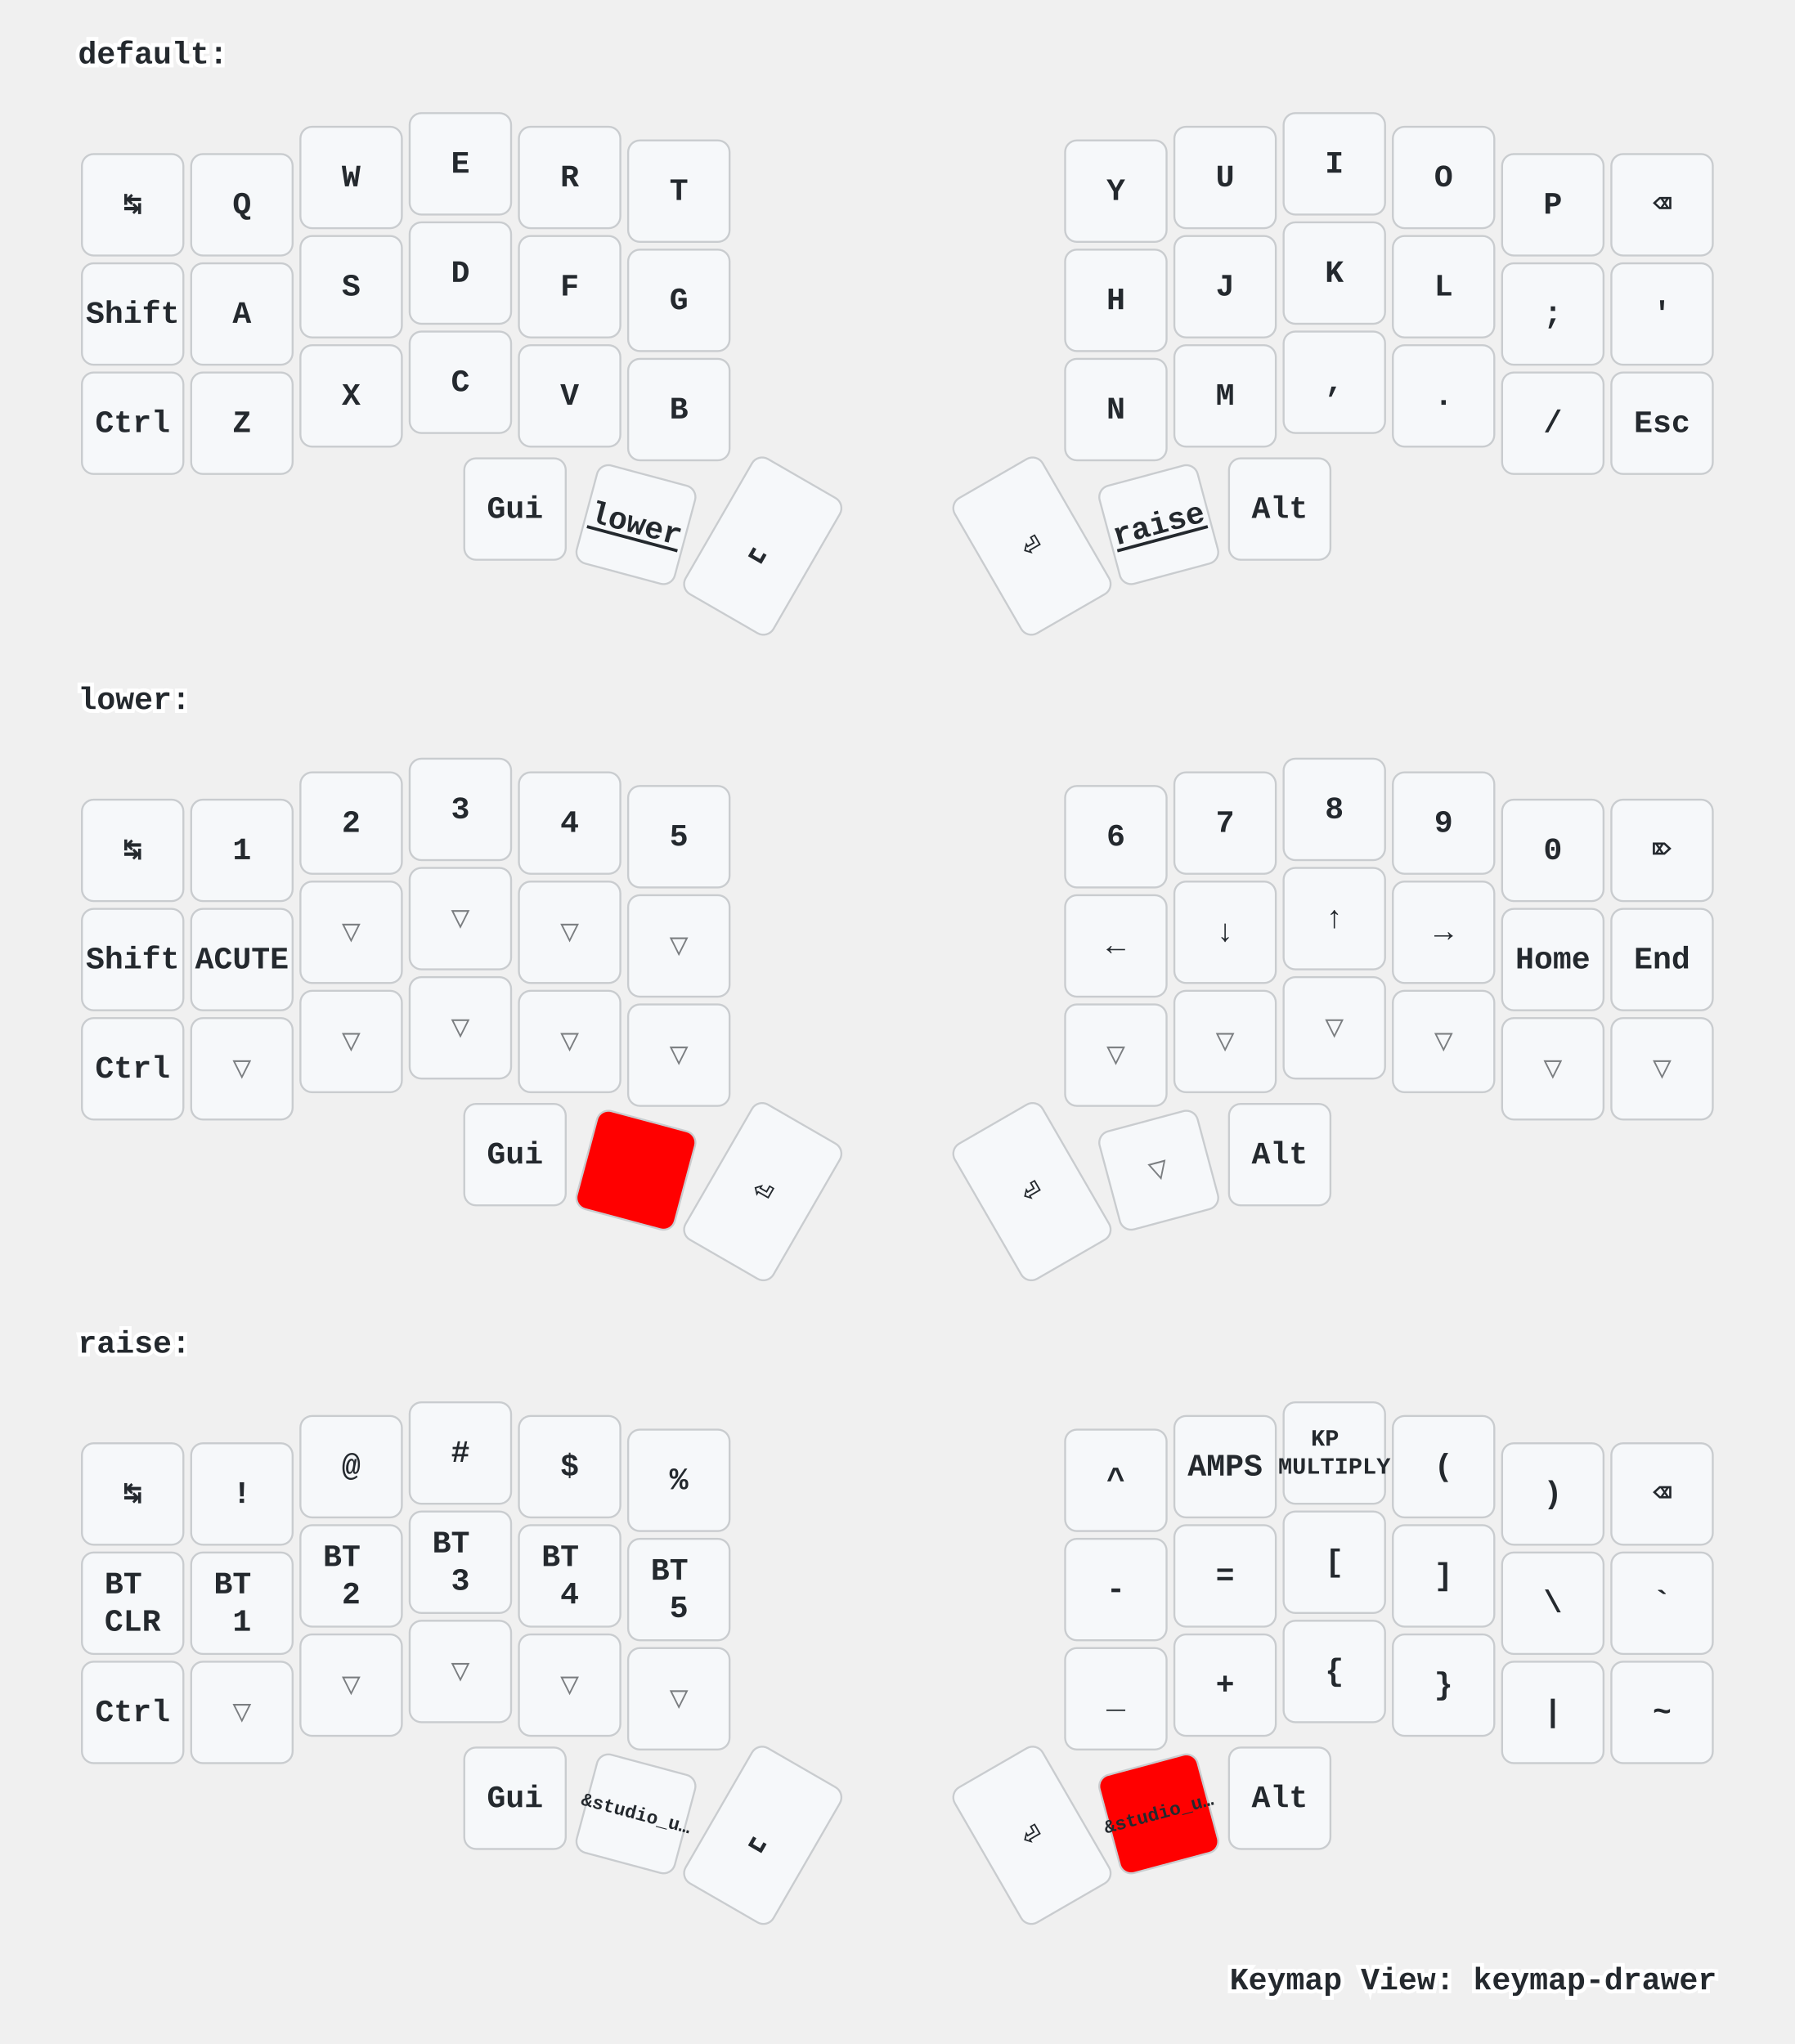
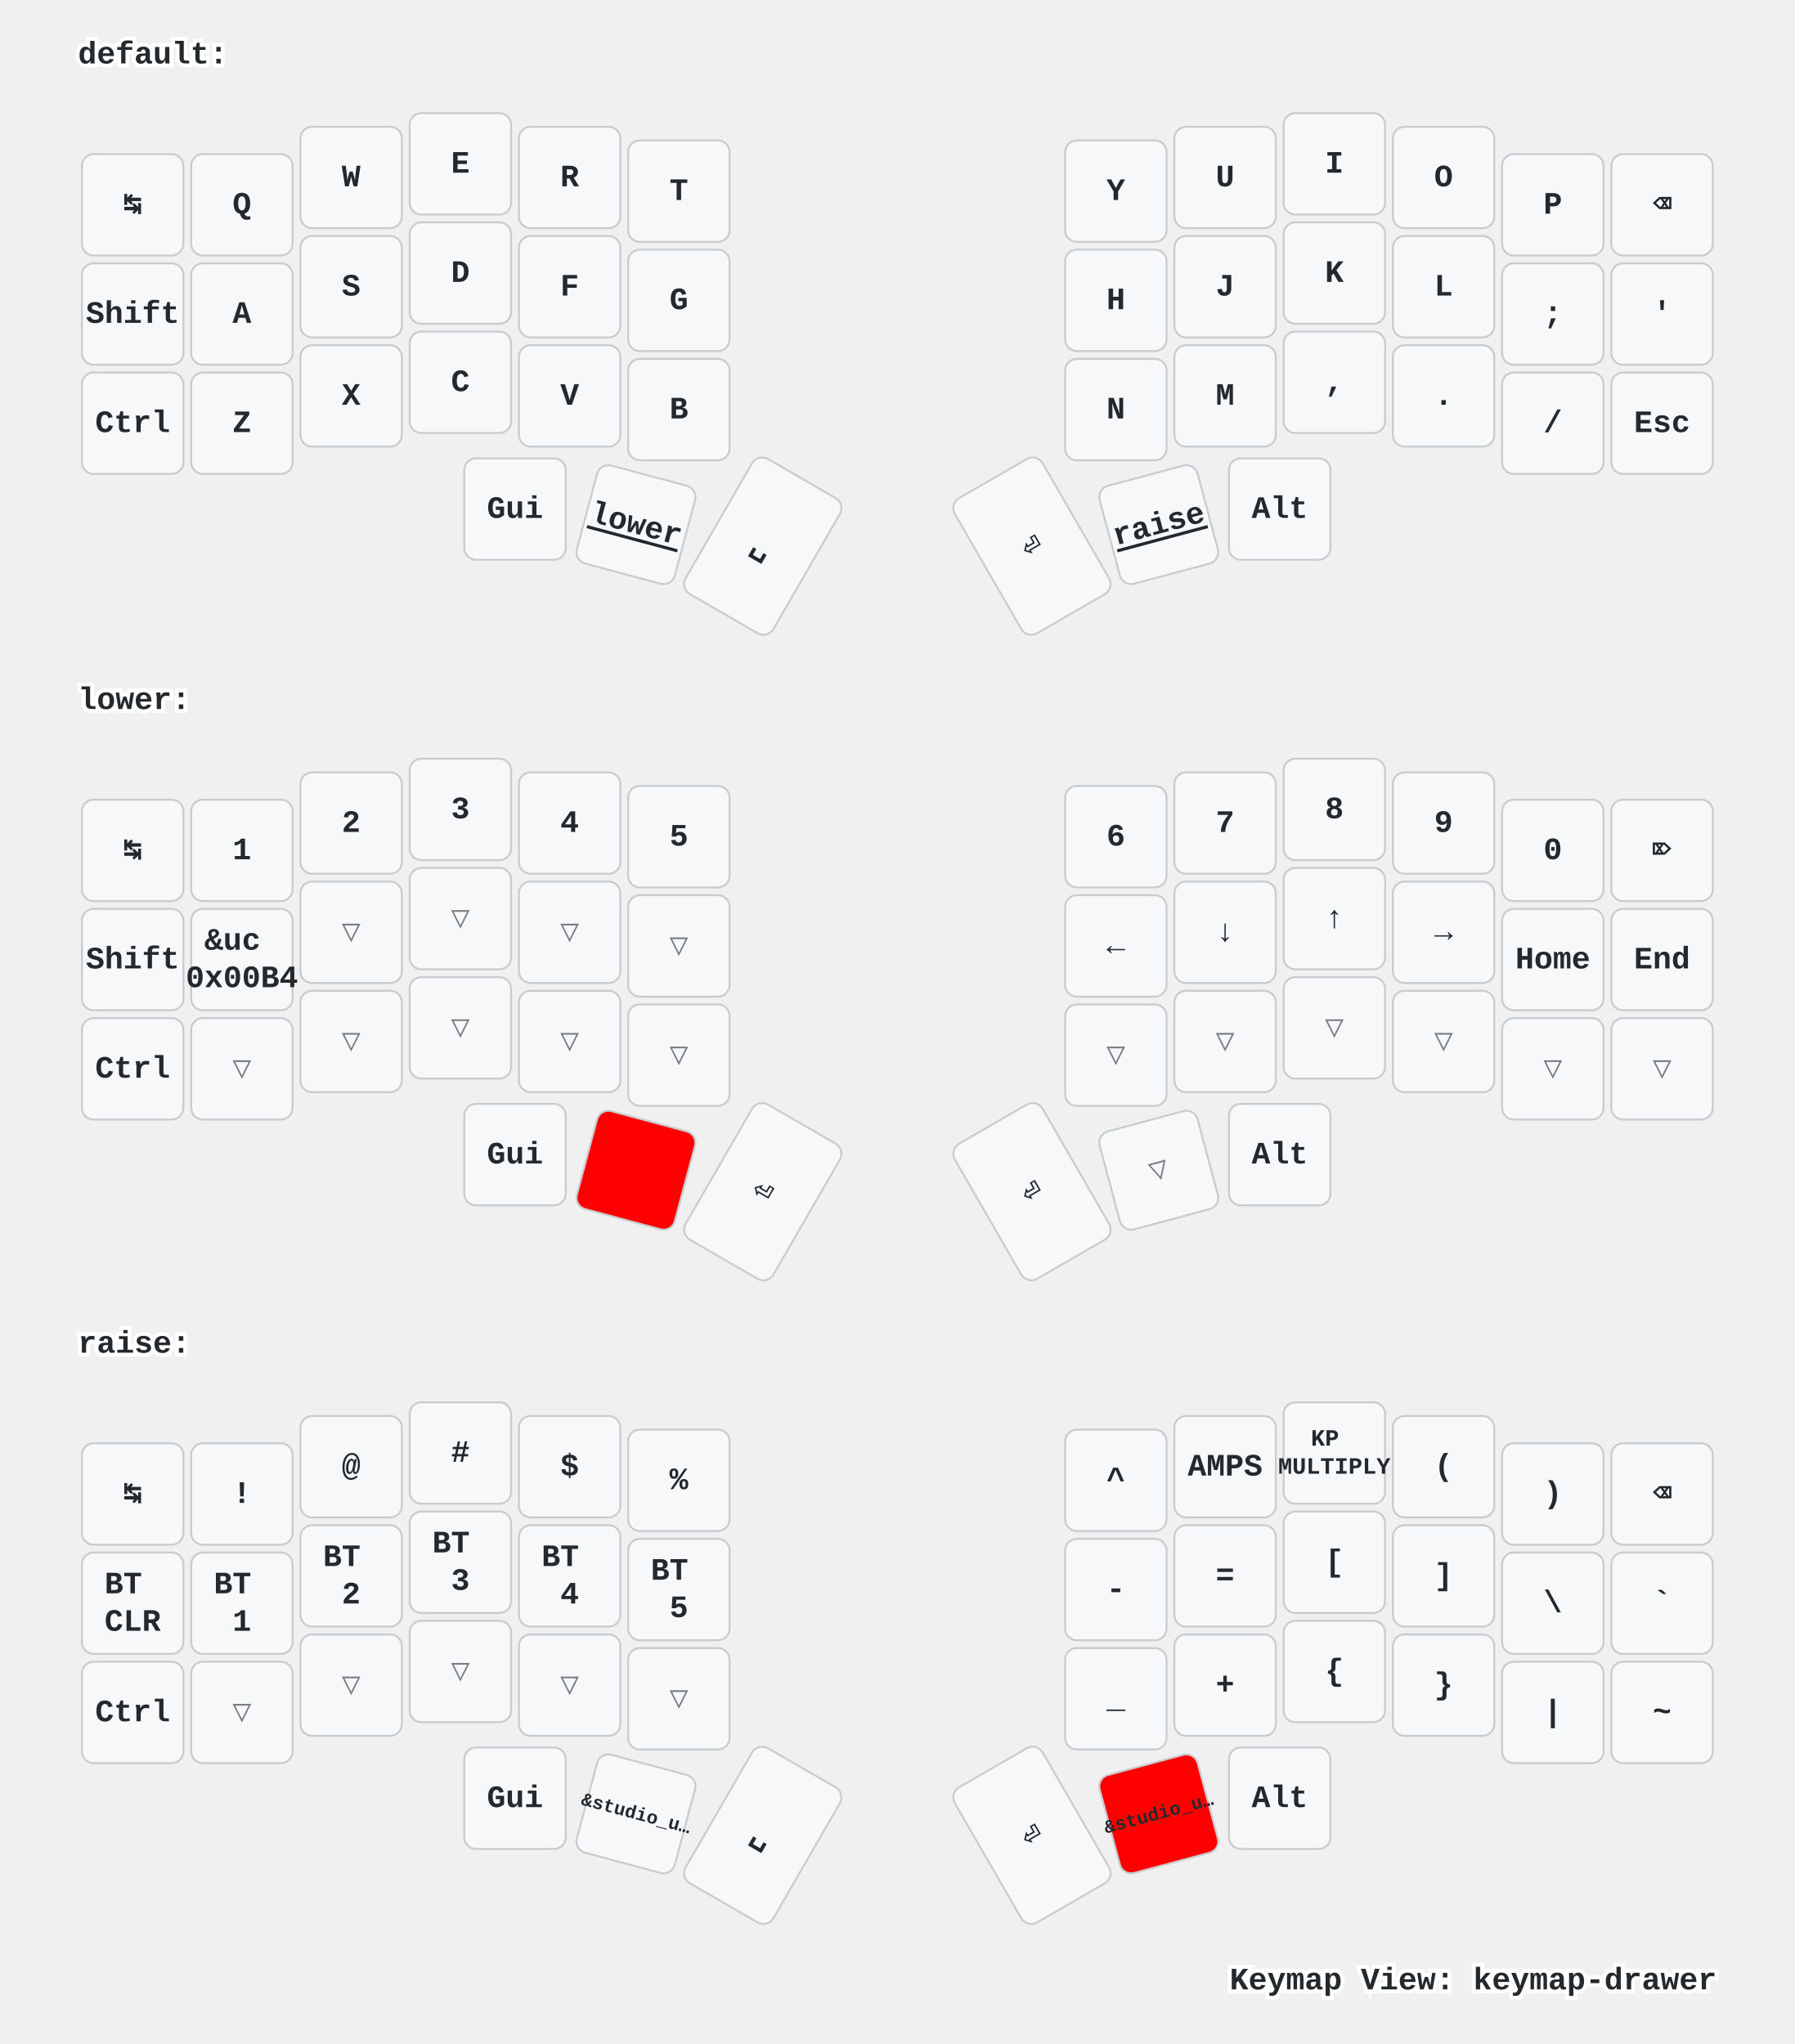
<svg xmlns="http://www.w3.org/2000/svg" width="920" height="1048" viewBox="0 0 920 1048" class="keymap">
  <style>/* inherit to force styles through use tags */
svg path {
    fill: inherit;
}

/* font and background color specifications */
svg.keymap {
    font-family: SFMono-Regular,Consolas,Liberation Mono,Menlo,monospace;
    font-size: 14px;
    font-kerning: normal;
    text-rendering: optimizeLegibility;
    fill: #24292e;
}

/* default key styling */
rect.key {
    fill: #f6f8fa;
}

rect.key, rect.combo {
    stroke: #c9cccf;
    stroke-width: 1;
}

/* default key side styling, only used is draw_key_sides is set */
rect.side {
    filter: brightness(90%);
}

/* color accent for combo boxes */
rect.combo, rect.combo-separate {
    fill: #cdf;
}

/* color accent for held keys */
rect.held, rect.combo.held {
    fill: #fdd;
}

/* color accent for ghost (optional) keys */
rect.ghost, rect.combo.ghost {
    stroke-dasharray: 4, 4;
    stroke-width: 2;
}

text {
    text-anchor: middle;
    dominant-baseline: middle;
}

/* styling for layer labels */
text.label {
    font-weight: bold;
    text-anchor: start;
    stroke: white;
    stroke-width: 4;
    paint-order: stroke;
}

/* styling for optional footer */
text.footer {
    text-anchor: end;
    dominant-baseline: auto;
    stroke: white;
    stroke-width: 4;
    paint-order: stroke;
}

/* styling for combo tap, and key non-tap label text */
text.combo, text.hold, text.shifted, text.left, text.right {
    font-size: 11px;
}

text.hold {
    text-anchor: middle;
    dominant-baseline: auto;
}

text.shifted {
    text-anchor: middle;
    dominant-baseline: hanging;
}

text.left {
    text-anchor: start;
}

text.right {
    text-anchor: end;
}

text.layer-activator {
    text-decoration: underline;
}

/* styling for hold/shifted label text in combo box */
text.combo.hold, text.combo.shifted, text.combo.left, text.combo.right {
    font-size: 8px;
}

/* lighter symbol for transparent keys */
text.trans {
    fill: #7b7e81;
}

/* styling for combo dendrons */
path.combo {
    stroke-width: 1;
    stroke: gray;
    fill: none;
}

/* Start Tabler Icons Cleanup */
/* cannot use height/width with glyphs */
.icon-tabler &gt; path {
    fill: inherit;
    stroke: inherit;
    stroke-width: 2;
}
/* hide tabler's default box */
.icon-tabler &gt; path[stroke="none"][fill="none"] {
    visibility: hidden;
}
/* End Tabler Icons Cleanup */

/* For default sytles, see https://github.com/caksoylar/keymap-drawer/blob/main/keymap_drawer/config.py#L85 */

svg.keymap {
  font-family: Ubuntu Mono, Inconsolata, Consolas, Liberation Mono, Menlo, monospace;
  font-size: 16px;
  font-weight: bold;
  text-rendering: optimizeLegibility;
}

/* Color accent for held keys
red = #f00
green = #0f0
blue = #00f
yellow = #ff0
cyan = #0ff
magenta = #f0f
white = #fff
black = #000
grey = #888
light grey = #ccc
#ffc
*/
rect.held, rect.combo.held {
    fill: #f00;
}

/* Technique borrowed and extended from https://github.com/englmaxi/zmk-config/blob/master/keymap-drawer/config.yaml */
.sym_sub_text.tap {
  translate: -5px 2px;
  font-size: 20px;
}
.sym_sub_text.shifted {
  translate: 10px 13px;
  font-size: 10px;
  opacity: 1.0;
}
.combo.sym_sub_text.tap {
  translate: -1px 1px;
}
.combo.sym_sub_text.shifted {
  translate: 7px 5px;
  font-size: 10px;
  opacity: 1.0;
}

/* Toggle */
.toggle.shifted {
  translate: -10px 12px;
}

.toggle.hold {
  translate: 13px -23px;
}

/* Variant for tap-dances */
.tap_dance.tap {
  translate: -7px 0px;
  font-size: 12px;
}
.tap_dance.shifted {
  translate: 7px 17px;
  font-size: 12px;
  opacity: 1.0;
}

/* Variant for symbol next to symbol */
.sym_by_sym.tap {
  translate: -6px 0px;
}
.sym_by_sym.shifted {
  translate: 10px 12px;
  opacity: 1.0;
}

.combo.sym_by_sym.tap {
  translate: -35px 0px;
}
.combo.sym_by_sym.shifted {
  translate: 35px 20px;
  opacity: 1.0;
}

.combo.sym_by_sym.hold {
  visibility: hidden;
}

/* hide hold box for combo sym_by_sym */
.combo.sym_by_sym.hold &gt; path[stroke="none"][fill="none"] {
  visibility: hidden;
}
</style>
  <g transform="translate(40, 0)" class="layer-default">
    <text x="0" y="28" class="label" id="default">default:</text>
    <g transform="translate(0, 56)">
      <g transform="translate(28, 49)" class="key keypos-0">
        <rect rx="6" ry="6" x="-26" y="-26" width="52" height="52" class="key" />
        <text x="0" y="0" class="key tap">↹</text>
      </g>
      <g transform="translate(84, 49)" class="key keypos-1">
        <rect rx="6" ry="6" x="-26" y="-26" width="52" height="52" class="key" />
        <text x="0" y="0" class="key tap">Q</text>
      </g>
      <g transform="translate(140, 35)" class="key keypos-2">
        <rect rx="6" ry="6" x="-26" y="-26" width="52" height="52" class="key" />
        <text x="0" y="0" class="key tap">W</text>
      </g>
      <g transform="translate(196, 28)" class="key keypos-3">
        <rect rx="6" ry="6" x="-26" y="-26" width="52" height="52" class="key" />
        <text x="0" y="0" class="key tap">E</text>
      </g>
      <g transform="translate(252, 35)" class="key keypos-4">
        <rect rx="6" ry="6" x="-26" y="-26" width="52" height="52" class="key" />
        <text x="0" y="0" class="key tap">R</text>
      </g>
      <g transform="translate(308, 42)" class="key keypos-5">
        <rect rx="6" ry="6" x="-26" y="-26" width="52" height="52" class="key" />
        <text x="0" y="0" class="key tap">T</text>
      </g>
      <g transform="translate(532, 42)" class="key keypos-6">
        <rect rx="6" ry="6" x="-26" y="-26" width="52" height="52" class="key" />
        <text x="0" y="0" class="key tap">Y</text>
      </g>
      <g transform="translate(588, 35)" class="key keypos-7">
        <rect rx="6" ry="6" x="-26" y="-26" width="52" height="52" class="key" />
        <text x="0" y="0" class="key tap">U</text>
      </g>
      <g transform="translate(644, 28)" class="key keypos-8">
        <rect rx="6" ry="6" x="-26" y="-26" width="52" height="52" class="key" />
        <text x="0" y="0" class="key tap">I</text>
      </g>
      <g transform="translate(700, 35)" class="key keypos-9">
        <rect rx="6" ry="6" x="-26" y="-26" width="52" height="52" class="key" />
        <text x="0" y="0" class="key tap">O</text>
      </g>
      <g transform="translate(756, 49)" class="key keypos-10">
        <rect rx="6" ry="6" x="-26" y="-26" width="52" height="52" class="key" />
        <text x="0" y="0" class="key tap">P</text>
      </g>
      <g transform="translate(812, 49)" class="key keypos-11">
        <rect rx="6" ry="6" x="-26" y="-26" width="52" height="52" class="key" />
        <text x="0" y="0" class="key tap">⌫</text>
      </g>
      <g transform="translate(28, 105)" class="key keypos-12">
        <rect rx="6" ry="6" x="-26" y="-26" width="52" height="52" class="key" />
        <text x="0" y="0" class="key tap">Shift</text>
      </g>
      <g transform="translate(84, 105)" class="key keypos-13">
        <rect rx="6" ry="6" x="-26" y="-26" width="52" height="52" class="key" />
        <text x="0" y="0" class="key tap">A</text>
      </g>
      <g transform="translate(140, 91)" class="key keypos-14">
        <rect rx="6" ry="6" x="-26" y="-26" width="52" height="52" class="key" />
        <text x="0" y="0" class="key tap">S</text>
      </g>
      <g transform="translate(196, 84)" class="key keypos-15">
        <rect rx="6" ry="6" x="-26" y="-26" width="52" height="52" class="key" />
        <text x="0" y="0" class="key tap">D</text>
      </g>
      <g transform="translate(252, 91)" class="key keypos-16">
        <rect rx="6" ry="6" x="-26" y="-26" width="52" height="52" class="key" />
        <text x="0" y="0" class="key tap">F</text>
      </g>
      <g transform="translate(308, 98)" class="key keypos-17">
        <rect rx="6" ry="6" x="-26" y="-26" width="52" height="52" class="key" />
        <text x="0" y="0" class="key tap">G</text>
      </g>
      <g transform="translate(532, 98)" class="key keypos-18">
        <rect rx="6" ry="6" x="-26" y="-26" width="52" height="52" class="key" />
        <text x="0" y="0" class="key tap">H</text>
      </g>
      <g transform="translate(588, 91)" class="key keypos-19">
        <rect rx="6" ry="6" x="-26" y="-26" width="52" height="52" class="key" />
        <text x="0" y="0" class="key tap">J</text>
      </g>
      <g transform="translate(644, 84)" class="key keypos-20">
        <rect rx="6" ry="6" x="-26" y="-26" width="52" height="52" class="key" />
        <text x="0" y="0" class="key tap">K</text>
      </g>
      <g transform="translate(700, 91)" class="key keypos-21">
        <rect rx="6" ry="6" x="-26" y="-26" width="52" height="52" class="key" />
        <text x="0" y="0" class="key tap">L</text>
      </g>
      <g transform="translate(756, 105)" class="key keypos-22">
        <rect rx="6" ry="6" x="-26" y="-26" width="52" height="52" class="key" />
        <text x="0" y="0" class="key tap">;</text>
      </g>
      <g transform="translate(812, 105)" class="key keypos-23">
        <rect rx="6" ry="6" x="-26" y="-26" width="52" height="52" class="key" />
        <text x="0" y="0" class="key tap">'</text>
      </g>
      <g transform="translate(28, 161)" class="key keypos-24">
        <rect rx="6" ry="6" x="-26" y="-26" width="52" height="52" class="key" />
        <text x="0" y="0" class="key tap">Ctrl</text>
      </g>
      <g transform="translate(84, 161)" class="key keypos-25">
        <rect rx="6" ry="6" x="-26" y="-26" width="52" height="52" class="key" />
        <text x="0" y="0" class="key tap">Z</text>
      </g>
      <g transform="translate(140, 147)" class="key keypos-26">
        <rect rx="6" ry="6" x="-26" y="-26" width="52" height="52" class="key" />
        <text x="0" y="0" class="key tap">X</text>
      </g>
      <g transform="translate(196, 140)" class="key keypos-27">
        <rect rx="6" ry="6" x="-26" y="-26" width="52" height="52" class="key" />
        <text x="0" y="0" class="key tap">C</text>
      </g>
      <g transform="translate(252, 147)" class="key keypos-28">
        <rect rx="6" ry="6" x="-26" y="-26" width="52" height="52" class="key" />
        <text x="0" y="0" class="key tap">V</text>
      </g>
      <g transform="translate(308, 154)" class="key keypos-29">
        <rect rx="6" ry="6" x="-26" y="-26" width="52" height="52" class="key" />
        <text x="0" y="0" class="key tap">B</text>
      </g>
      <g transform="translate(532, 154)" class="key keypos-30">
        <rect rx="6" ry="6" x="-26" y="-26" width="52" height="52" class="key" />
        <text x="0" y="0" class="key tap">N</text>
      </g>
      <g transform="translate(588, 147)" class="key keypos-31">
        <rect rx="6" ry="6" x="-26" y="-26" width="52" height="52" class="key" />
        <text x="0" y="0" class="key tap">M</text>
      </g>
      <g transform="translate(644, 140)" class="key keypos-32">
        <rect rx="6" ry="6" x="-26" y="-26" width="52" height="52" class="key" />
        <text x="0" y="0" class="key tap">,</text>
      </g>
      <g transform="translate(700, 147)" class="key keypos-33">
        <rect rx="6" ry="6" x="-26" y="-26" width="52" height="52" class="key" />
        <text x="0" y="0" class="key tap">.</text>
      </g>
      <g transform="translate(756, 161)" class="key keypos-34">
        <rect rx="6" ry="6" x="-26" y="-26" width="52" height="52" class="key" />
        <text x="0" y="0" class="key tap">/</text>
      </g>
      <g transform="translate(812, 161)" class="key keypos-35">
        <rect rx="6" ry="6" x="-26" y="-26" width="52" height="52" class="key" />
        <text x="0" y="0" class="key tap">Esc</text>
      </g>
      <g transform="translate(224, 205)" class="key keypos-36">
        <rect rx="6" ry="6" x="-26" y="-26" width="52" height="52" class="key" />
        <text x="0" y="0" class="key tap">Gui</text>
      </g>
      <g transform="translate(286, 213) rotate(15.0)" class="key keypos-37">
        <rect rx="6" ry="6" x="-26" y="-26" width="52" height="52" class="key" />
        <a href="#lower">
          <text x="0" y="0" class="key tap layer-activator">lower</text>
        </a>
      </g>
      <g transform="translate(351, 224) rotate(30.0)" class="key keypos-38">
        <rect rx="6" ry="6" x="-26" y="-40" width="52" height="80" class="key" />
        <text x="0" y="0" class="key tap">␣</text>
      </g>
      <g transform="translate(489, 224) rotate(-30.0)" class="key keypos-39">
        <rect rx="6" ry="6" x="-26" y="-40" width="52" height="80" class="key" />
        <text x="0" y="0" class="key tap">⏎</text>
      </g>
      <g transform="translate(554, 213) rotate(-15.0)" class="key keypos-40">
        <rect rx="6" ry="6" x="-26" y="-26" width="52" height="52" class="key" />
        <a href="#raise">
          <text x="0" y="0" class="key tap layer-activator">raise</text>
        </a>
      </g>
      <g transform="translate(616, 205)" class="key keypos-41">
        <rect rx="6" ry="6" x="-26" y="-26" width="52" height="52" class="key" />
        <text x="0" y="0" class="key tap">Alt</text>
      </g>
    </g>
  </g>
  <g transform="translate(40, 331)" class="layer-lower">
    <text x="0" y="28" class="label" id="lower">lower:</text>
    <g transform="translate(0, 56)">
      <g transform="translate(28, 49)" class="key keypos-0">
        <rect rx="6" ry="6" x="-26" y="-26" width="52" height="52" class="key" />
        <text x="0" y="0" class="key tap">↹</text>
      </g>
      <g transform="translate(84, 49)" class="key keypos-1">
        <rect rx="6" ry="6" x="-26" y="-26" width="52" height="52" class="key" />
        <text x="0" y="0" class="key tap">1</text>
      </g>
      <g transform="translate(140, 35)" class="key keypos-2">
        <rect rx="6" ry="6" x="-26" y="-26" width="52" height="52" class="key" />
        <text x="0" y="0" class="key tap">2</text>
      </g>
      <g transform="translate(196, 28)" class="key keypos-3">
        <rect rx="6" ry="6" x="-26" y="-26" width="52" height="52" class="key" />
        <text x="0" y="0" class="key tap">3</text>
      </g>
      <g transform="translate(252, 35)" class="key keypos-4">
        <rect rx="6" ry="6" x="-26" y="-26" width="52" height="52" class="key" />
        <text x="0" y="0" class="key tap">4</text>
      </g>
      <g transform="translate(308, 42)" class="key keypos-5">
        <rect rx="6" ry="6" x="-26" y="-26" width="52" height="52" class="key" />
        <text x="0" y="0" class="key tap">5</text>
      </g>
      <g transform="translate(532, 42)" class="key keypos-6">
        <rect rx="6" ry="6" x="-26" y="-26" width="52" height="52" class="key" />
        <text x="0" y="0" class="key tap">6</text>
      </g>
      <g transform="translate(588, 35)" class="key keypos-7">
        <rect rx="6" ry="6" x="-26" y="-26" width="52" height="52" class="key" />
        <text x="0" y="0" class="key tap">7</text>
      </g>
      <g transform="translate(644, 28)" class="key keypos-8">
        <rect rx="6" ry="6" x="-26" y="-26" width="52" height="52" class="key" />
        <text x="0" y="0" class="key tap">8</text>
      </g>
      <g transform="translate(700, 35)" class="key keypos-9">
        <rect rx="6" ry="6" x="-26" y="-26" width="52" height="52" class="key" />
        <text x="0" y="0" class="key tap">9</text>
      </g>
      <g transform="translate(756, 49)" class="key keypos-10">
        <rect rx="6" ry="6" x="-26" y="-26" width="52" height="52" class="key" />
        <text x="0" y="0" class="key tap">0</text>
      </g>
      <g transform="translate(812, 49)" class="key keypos-11">
        <rect rx="6" ry="6" x="-26" y="-26" width="52" height="52" class="key" />
        <text x="0" y="0" class="key tap">⌦</text>
      </g>
      <g transform="translate(28, 105)" class="key keypos-12">
        <rect rx="6" ry="6" x="-26" y="-26" width="52" height="52" class="key" />
        <text x="0" y="0" class="key tap">Shift</text>
      </g>
      <g transform="translate(84, 105)" class="key keypos-13">
        <rect rx="6" ry="6" x="-26" y="-26" width="52" height="52" class="key" />
-         <text x="0" y="0" class="key tap">ACUTE</text>
+         <text x="0" y="0" class="key tap">
+           <tspan x="0" dy="-0.6em">&amp;uc</tspan>
+           <tspan x="0" dy="1.2em">0x00B4</tspan>
+         </text>
      </g>
      <g transform="translate(140, 91)" class="key trans keypos-14">
        <rect rx="6" ry="6" x="-26" y="-26" width="52" height="52" class="key trans" />
        <text x="0" y="0" class="key trans tap">▽</text>
      </g>
      <g transform="translate(196, 84)" class="key trans keypos-15">
        <rect rx="6" ry="6" x="-26" y="-26" width="52" height="52" class="key trans" />
        <text x="0" y="0" class="key trans tap">▽</text>
      </g>
      <g transform="translate(252, 91)" class="key trans keypos-16">
        <rect rx="6" ry="6" x="-26" y="-26" width="52" height="52" class="key trans" />
        <text x="0" y="0" class="key trans tap">▽</text>
      </g>
      <g transform="translate(308, 98)" class="key trans keypos-17">
        <rect rx="6" ry="6" x="-26" y="-26" width="52" height="52" class="key trans" />
        <text x="0" y="0" class="key trans tap">▽</text>
      </g>
      <g transform="translate(532, 98)" class="key keypos-18">
        <rect rx="6" ry="6" x="-26" y="-26" width="52" height="52" class="key" />
        <text x="0" y="0" class="key tap">←</text>
      </g>
      <g transform="translate(588, 91)" class="key keypos-19">
        <rect rx="6" ry="6" x="-26" y="-26" width="52" height="52" class="key" />
        <text x="0" y="0" class="key tap">↓</text>
      </g>
      <g transform="translate(644, 84)" class="key keypos-20">
        <rect rx="6" ry="6" x="-26" y="-26" width="52" height="52" class="key" />
        <text x="0" y="0" class="key tap">↑</text>
      </g>
      <g transform="translate(700, 91)" class="key keypos-21">
        <rect rx="6" ry="6" x="-26" y="-26" width="52" height="52" class="key" />
        <text x="0" y="0" class="key tap">→</text>
      </g>
      <g transform="translate(756, 105)" class="key keypos-22">
        <rect rx="6" ry="6" x="-26" y="-26" width="52" height="52" class="key" />
        <text x="0" y="0" class="key tap">Home</text>
      </g>
      <g transform="translate(812, 105)" class="key keypos-23">
        <rect rx="6" ry="6" x="-26" y="-26" width="52" height="52" class="key" />
        <text x="0" y="0" class="key tap">End</text>
      </g>
      <g transform="translate(28, 161)" class="key keypos-24">
        <rect rx="6" ry="6" x="-26" y="-26" width="52" height="52" class="key" />
        <text x="0" y="0" class="key tap">Ctrl</text>
      </g>
      <g transform="translate(84, 161)" class="key trans keypos-25">
        <rect rx="6" ry="6" x="-26" y="-26" width="52" height="52" class="key trans" />
        <text x="0" y="0" class="key trans tap">▽</text>
      </g>
      <g transform="translate(140, 147)" class="key trans keypos-26">
        <rect rx="6" ry="6" x="-26" y="-26" width="52" height="52" class="key trans" />
        <text x="0" y="0" class="key trans tap">▽</text>
      </g>
      <g transform="translate(196, 140)" class="key trans keypos-27">
        <rect rx="6" ry="6" x="-26" y="-26" width="52" height="52" class="key trans" />
        <text x="0" y="0" class="key trans tap">▽</text>
      </g>
      <g transform="translate(252, 147)" class="key trans keypos-28">
        <rect rx="6" ry="6" x="-26" y="-26" width="52" height="52" class="key trans" />
        <text x="0" y="0" class="key trans tap">▽</text>
      </g>
      <g transform="translate(308, 154)" class="key trans keypos-29">
        <rect rx="6" ry="6" x="-26" y="-26" width="52" height="52" class="key trans" />
        <text x="0" y="0" class="key trans tap">▽</text>
      </g>
      <g transform="translate(532, 154)" class="key trans keypos-30">
        <rect rx="6" ry="6" x="-26" y="-26" width="52" height="52" class="key trans" />
        <text x="0" y="0" class="key trans tap">▽</text>
      </g>
      <g transform="translate(588, 147)" class="key trans keypos-31">
        <rect rx="6" ry="6" x="-26" y="-26" width="52" height="52" class="key trans" />
        <text x="0" y="0" class="key trans tap">▽</text>
      </g>
      <g transform="translate(644, 140)" class="key trans keypos-32">
        <rect rx="6" ry="6" x="-26" y="-26" width="52" height="52" class="key trans" />
        <text x="0" y="0" class="key trans tap">▽</text>
      </g>
      <g transform="translate(700, 147)" class="key trans keypos-33">
        <rect rx="6" ry="6" x="-26" y="-26" width="52" height="52" class="key trans" />
        <text x="0" y="0" class="key trans tap">▽</text>
      </g>
      <g transform="translate(756, 161)" class="key trans keypos-34">
        <rect rx="6" ry="6" x="-26" y="-26" width="52" height="52" class="key trans" />
        <text x="0" y="0" class="key trans tap">▽</text>
      </g>
      <g transform="translate(812, 161)" class="key trans keypos-35">
        <rect rx="6" ry="6" x="-26" y="-26" width="52" height="52" class="key trans" />
        <text x="0" y="0" class="key trans tap">▽</text>
      </g>
      <g transform="translate(224, 205)" class="key keypos-36">
        <rect rx="6" ry="6" x="-26" y="-26" width="52" height="52" class="key" />
        <text x="0" y="0" class="key tap">Gui</text>
      </g>
      <g transform="translate(286, 213) rotate(15.0)" class="key held keypos-37">
        <rect rx="6" ry="6" x="-26" y="-26" width="52" height="52" class="key held" />
      </g>
      <g transform="translate(351, 224) rotate(30.0)" class="key keypos-38">
        <rect rx="6" ry="6" x="-26" y="-40" width="52" height="80" class="key" />
        <text x="0" y="0" class="key tap">⏎</text>
      </g>
      <g transform="translate(489, 224) rotate(-30.0)" class="key keypos-39">
        <rect rx="6" ry="6" x="-26" y="-40" width="52" height="80" class="key" />
        <text x="0" y="0" class="key tap">⏎</text>
      </g>
      <g transform="translate(554, 213) rotate(-15.0)" class="key trans keypos-40">
        <rect rx="6" ry="6" x="-26" y="-26" width="52" height="52" class="key trans" />
        <text x="0" y="0" class="key trans tap">▽</text>
      </g>
      <g transform="translate(616, 205)" class="key keypos-41">
        <rect rx="6" ry="6" x="-26" y="-26" width="52" height="52" class="key" />
        <text x="0" y="0" class="key tap">Alt</text>
      </g>
    </g>
  </g>
  <g transform="translate(40, 661)" class="layer-raise">
    <text x="0" y="28" class="label" id="raise">raise:</text>
    <g transform="translate(0, 56)">
      <g transform="translate(28, 49)" class="key keypos-0">
        <rect rx="6" ry="6" x="-26" y="-26" width="52" height="52" class="key" />
        <text x="0" y="0" class="key tap">↹</text>
      </g>
      <g transform="translate(84, 49)" class="key keypos-1">
        <rect rx="6" ry="6" x="-26" y="-26" width="52" height="52" class="key" />
        <text x="0" y="0" class="key tap">!</text>
      </g>
      <g transform="translate(140, 35)" class="key keypos-2">
        <rect rx="6" ry="6" x="-26" y="-26" width="52" height="52" class="key" />
        <text x="0" y="0" class="key tap">@</text>
      </g>
      <g transform="translate(196, 28)" class="key keypos-3">
        <rect rx="6" ry="6" x="-26" y="-26" width="52" height="52" class="key" />
        <text x="0" y="0" class="key tap">#</text>
      </g>
      <g transform="translate(252, 35)" class="key keypos-4">
        <rect rx="6" ry="6" x="-26" y="-26" width="52" height="52" class="key" />
        <text x="0" y="0" class="key tap">$</text>
      </g>
      <g transform="translate(308, 42)" class="key keypos-5">
        <rect rx="6" ry="6" x="-26" y="-26" width="52" height="52" class="key" />
        <text x="0" y="0" class="key tap">%</text>
      </g>
      <g transform="translate(532, 42)" class="key keypos-6">
        <rect rx="6" ry="6" x="-26" y="-26" width="52" height="52" class="key" />
        <text x="0" y="0" class="key tap">^</text>
      </g>
      <g transform="translate(588, 35)" class="key keypos-7">
        <rect rx="6" ry="6" x="-26" y="-26" width="52" height="52" class="key" />
        <text x="0" y="0" class="key tap">AMPS</text>
      </g>
      <g transform="translate(644, 28)" class="key keypos-8">
        <rect rx="6" ry="6" x="-26" y="-26" width="52" height="52" class="key" />
        <text x="0" y="0" class="key tap">
          <tspan x="0" dy="-0.6em" style="font-size: 75%">KP</tspan>
          <tspan x="0" dy="1.2em" style="font-size: 75%">MULTIPLY</tspan>
        </text>
      </g>
      <g transform="translate(700, 35)" class="key keypos-9">
        <rect rx="6" ry="6" x="-26" y="-26" width="52" height="52" class="key" />
        <text x="0" y="0" class="key tap">(</text>
      </g>
      <g transform="translate(756, 49)" class="key keypos-10">
        <rect rx="6" ry="6" x="-26" y="-26" width="52" height="52" class="key" />
        <text x="0" y="0" class="key tap">)</text>
      </g>
      <g transform="translate(812, 49)" class="key keypos-11">
        <rect rx="6" ry="6" x="-26" y="-26" width="52" height="52" class="key" />
        <text x="0" y="0" class="key tap">⌫</text>
      </g>
      <g transform="translate(28, 105)" class="key keypos-12">
        <rect rx="6" ry="6" x="-26" y="-26" width="52" height="52" class="key" />
        <text x="0" y="0" class="key tap">
          <tspan x="0" dy="-0.6em">BT</tspan>
          <tspan x="0" dy="1.2em">CLR</tspan>
        </text>
      </g>
      <g transform="translate(84, 105)" class="key keypos-13">
        <rect rx="6" ry="6" x="-26" y="-26" width="52" height="52" class="key" />
        <text x="0" y="0" class="key tap">
          <tspan x="0" dy="-0.6em">BT</tspan>
          <tspan x="0" dy="1.2em">1</tspan>
        </text>
      </g>
      <g transform="translate(140, 91)" class="key keypos-14">
        <rect rx="6" ry="6" x="-26" y="-26" width="52" height="52" class="key" />
        <text x="0" y="0" class="key tap">
          <tspan x="0" dy="-0.6em">BT</tspan>
          <tspan x="0" dy="1.2em">2</tspan>
        </text>
      </g>
      <g transform="translate(196, 84)" class="key keypos-15">
        <rect rx="6" ry="6" x="-26" y="-26" width="52" height="52" class="key" />
        <text x="0" y="0" class="key tap">
          <tspan x="0" dy="-0.6em">BT</tspan>
          <tspan x="0" dy="1.2em">3</tspan>
        </text>
      </g>
      <g transform="translate(252, 91)" class="key keypos-16">
        <rect rx="6" ry="6" x="-26" y="-26" width="52" height="52" class="key" />
        <text x="0" y="0" class="key tap">
          <tspan x="0" dy="-0.6em">BT</tspan>
          <tspan x="0" dy="1.2em">4</tspan>
        </text>
      </g>
      <g transform="translate(308, 98)" class="key keypos-17">
        <rect rx="6" ry="6" x="-26" y="-26" width="52" height="52" class="key" />
        <text x="0" y="0" class="key tap">
          <tspan x="0" dy="-0.6em">BT</tspan>
          <tspan x="0" dy="1.2em">5</tspan>
        </text>
      </g>
      <g transform="translate(532, 98)" class="key keypos-18">
        <rect rx="6" ry="6" x="-26" y="-26" width="52" height="52" class="key" />
        <text x="0" y="0" class="key tap">-</text>
      </g>
      <g transform="translate(588, 91)" class="key keypos-19">
        <rect rx="6" ry="6" x="-26" y="-26" width="52" height="52" class="key" />
        <text x="0" y="0" class="key tap">=</text>
      </g>
      <g transform="translate(644, 84)" class="key keypos-20">
        <rect rx="6" ry="6" x="-26" y="-26" width="52" height="52" class="key" />
        <text x="0" y="0" class="key tap">[</text>
      </g>
      <g transform="translate(700, 91)" class="key keypos-21">
        <rect rx="6" ry="6" x="-26" y="-26" width="52" height="52" class="key" />
        <text x="0" y="0" class="key tap">]</text>
      </g>
      <g transform="translate(756, 105)" class="key keypos-22">
        <rect rx="6" ry="6" x="-26" y="-26" width="52" height="52" class="key" />
        <text x="0" y="0" class="key tap">\</text>
      </g>
      <g transform="translate(812, 105)" class="key keypos-23">
        <rect rx="6" ry="6" x="-26" y="-26" width="52" height="52" class="key" />
        <text x="0" y="0" class="key tap">`</text>
      </g>
      <g transform="translate(28, 161)" class="key keypos-24">
        <rect rx="6" ry="6" x="-26" y="-26" width="52" height="52" class="key" />
        <text x="0" y="0" class="key tap">Ctrl</text>
      </g>
      <g transform="translate(84, 161)" class="key trans keypos-25">
        <rect rx="6" ry="6" x="-26" y="-26" width="52" height="52" class="key trans" />
        <text x="0" y="0" class="key trans tap">▽</text>
      </g>
      <g transform="translate(140, 147)" class="key trans keypos-26">
        <rect rx="6" ry="6" x="-26" y="-26" width="52" height="52" class="key trans" />
        <text x="0" y="0" class="key trans tap">▽</text>
      </g>
      <g transform="translate(196, 140)" class="key trans keypos-27">
        <rect rx="6" ry="6" x="-26" y="-26" width="52" height="52" class="key trans" />
        <text x="0" y="0" class="key trans tap">▽</text>
      </g>
      <g transform="translate(252, 147)" class="key trans keypos-28">
        <rect rx="6" ry="6" x="-26" y="-26" width="52" height="52" class="key trans" />
        <text x="0" y="0" class="key trans tap">▽</text>
      </g>
      <g transform="translate(308, 154)" class="key trans keypos-29">
        <rect rx="6" ry="6" x="-26" y="-26" width="52" height="52" class="key trans" />
        <text x="0" y="0" class="key trans tap">▽</text>
      </g>
      <g transform="translate(532, 154)" class="key keypos-30">
        <rect rx="6" ry="6" x="-26" y="-26" width="52" height="52" class="key" />
        <text x="0" y="0" class="key tap">_</text>
      </g>
      <g transform="translate(588, 147)" class="key keypos-31">
        <rect rx="6" ry="6" x="-26" y="-26" width="52" height="52" class="key" />
        <text x="0" y="0" class="key tap">+</text>
      </g>
      <g transform="translate(644, 140)" class="key keypos-32">
        <rect rx="6" ry="6" x="-26" y="-26" width="52" height="52" class="key" />
        <text x="0" y="0" class="key tap">{</text>
      </g>
      <g transform="translate(700, 147)" class="key keypos-33">
        <rect rx="6" ry="6" x="-26" y="-26" width="52" height="52" class="key" />
        <text x="0" y="0" class="key tap">}</text>
      </g>
      <g transform="translate(756, 161)" class="key keypos-34">
        <rect rx="6" ry="6" x="-26" y="-26" width="52" height="52" class="key" />
        <text x="0" y="0" class="key tap">|</text>
      </g>
      <g transform="translate(812, 161)" class="key keypos-35">
        <rect rx="6" ry="6" x="-26" y="-26" width="52" height="52" class="key" />
        <text x="0" y="0" class="key tap">~</text>
      </g>
      <g transform="translate(224, 205)" class="key keypos-36">
        <rect rx="6" ry="6" x="-26" y="-26" width="52" height="52" class="key" />
        <text x="0" y="0" class="key tap">Gui</text>
      </g>
      <g transform="translate(286, 213) rotate(15.0)" class="key keypos-37">
        <rect rx="6" ry="6" x="-26" y="-26" width="52" height="52" class="key" />
        <text x="0" y="0" class="key tap">
          <tspan style="font-size: 60%">&amp;studio_u…</tspan>
        </text>
      </g>
      <g transform="translate(351, 224) rotate(30.0)" class="key keypos-38">
        <rect rx="6" ry="6" x="-26" y="-40" width="52" height="80" class="key" />
        <text x="0" y="0" class="key tap">␣</text>
      </g>
      <g transform="translate(489, 224) rotate(-30.0)" class="key keypos-39">
        <rect rx="6" ry="6" x="-26" y="-40" width="52" height="80" class="key" />
        <text x="0" y="0" class="key tap">⏎</text>
      </g>
      <g transform="translate(554, 213) rotate(-15.0)" class="key held keypos-40">
        <rect rx="6" ry="6" x="-26" y="-26" width="52" height="52" class="key held" />
        <text x="0" y="0" class="key held tap">
          <tspan style="font-size: 60%">&amp;studio_u…</tspan>
        </text>
      </g>
      <g transform="translate(616, 205)" class="key keypos-41">
        <rect rx="6" ry="6" x="-26" y="-26" width="52" height="52" class="key" />
        <text x="0" y="0" class="key tap">Alt</text>
      </g>
    </g>
  </g>
  <text x="880.0" y="1020.0" class="footer">Keymap View: <a href="https://github.com/caksoylar/keymap-drawer">keymap-drawer</a>
  </text>
</svg>
